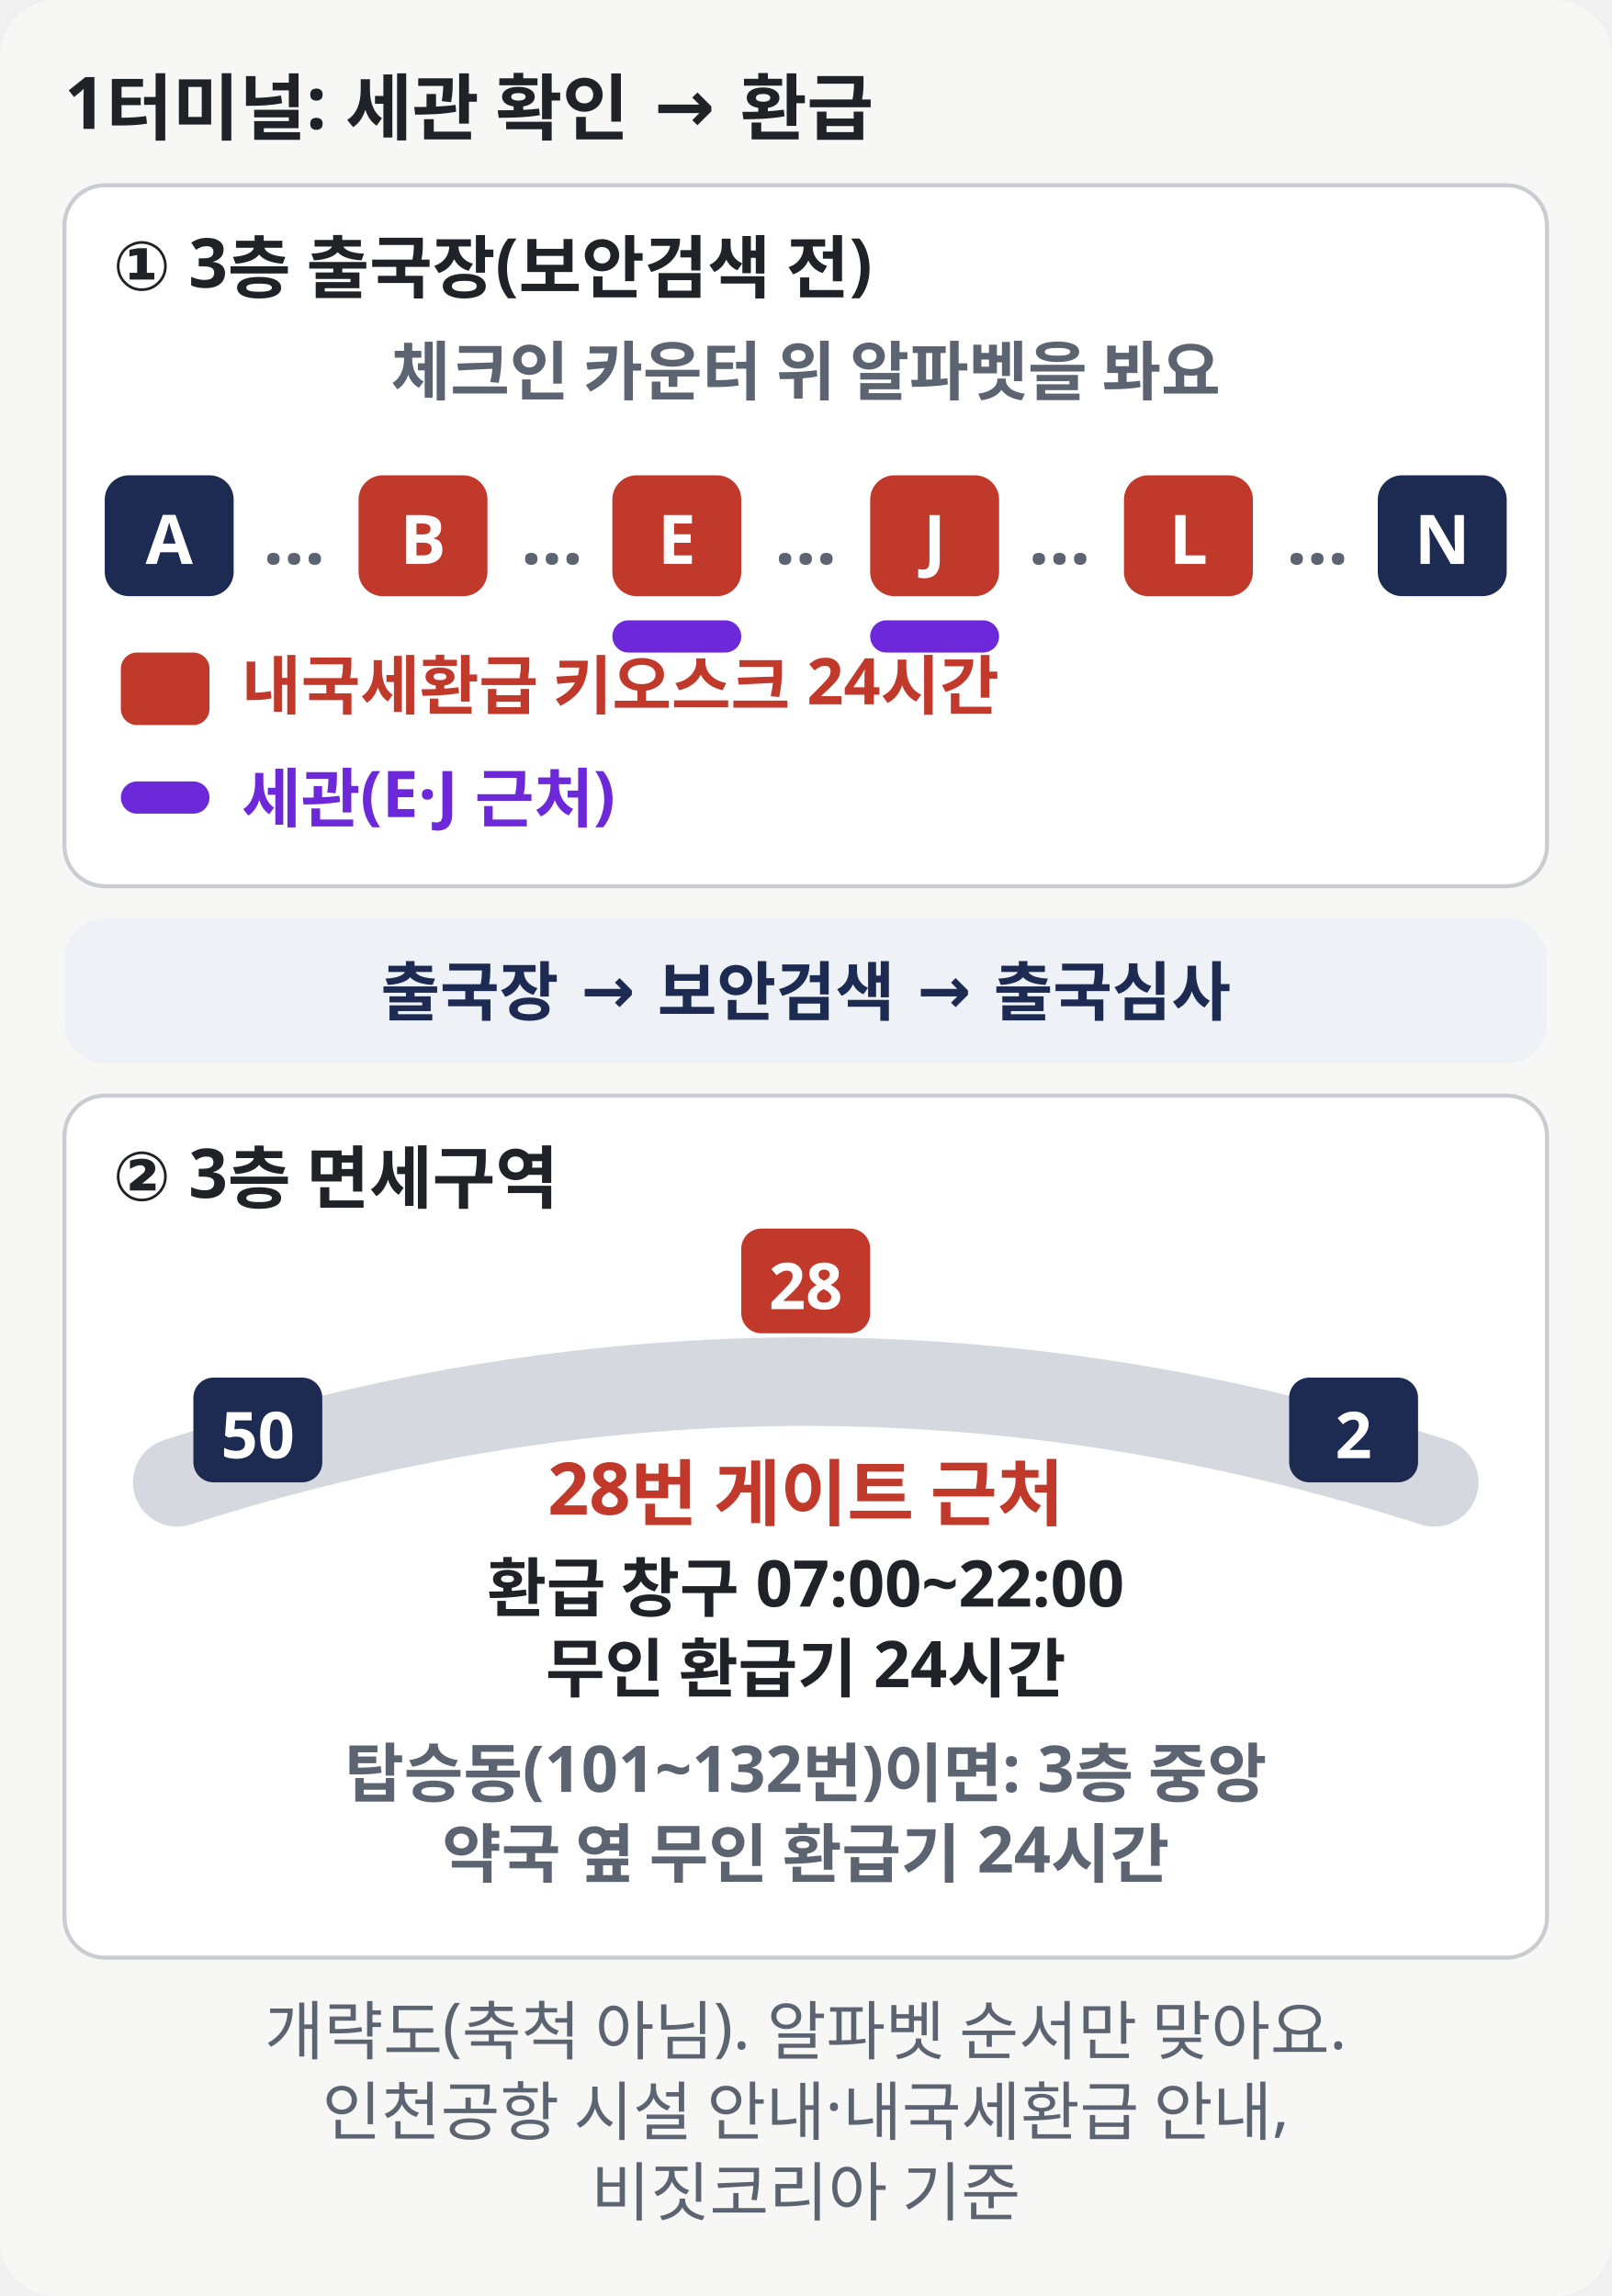
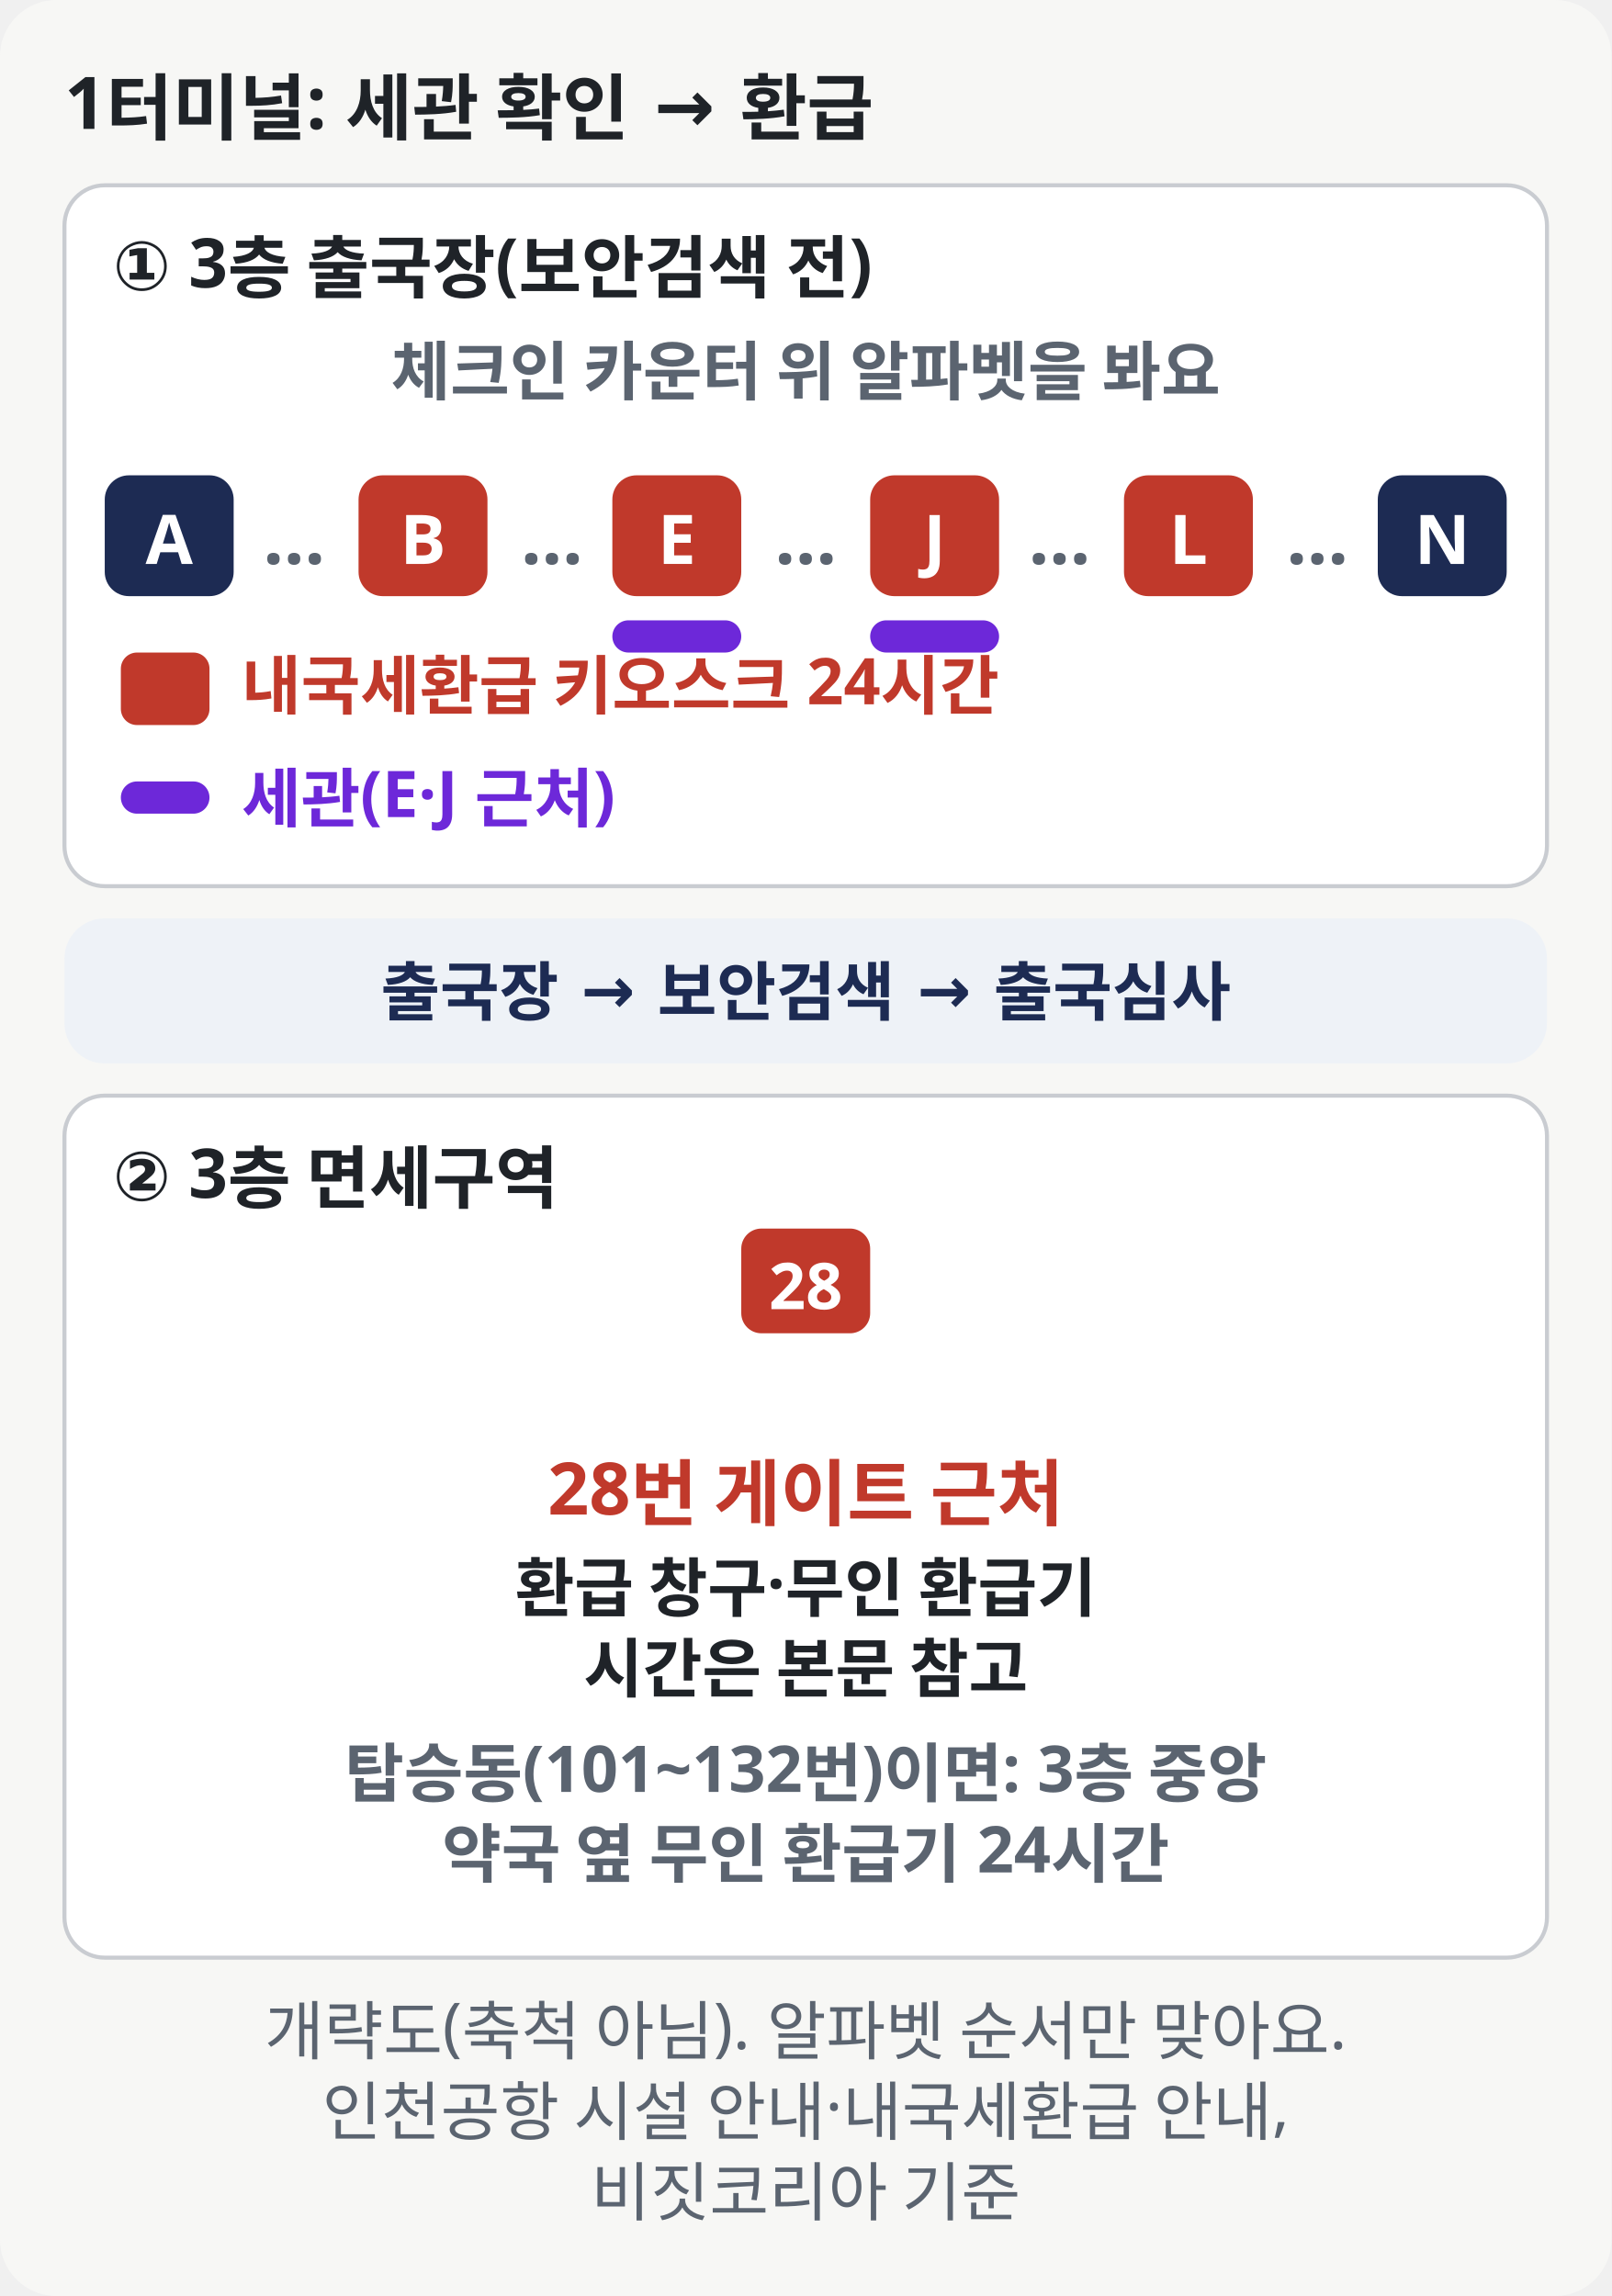
<svg xmlns="http://www.w3.org/2000/svg" viewBox="0 0 400 570" role="img" aria-label="1터미널: 세관 확인 → 환급">
  <rect width="400" height="570" rx="14" fill="#f7f7f5" />
  <text x="16" y="32" font-size="18" font-weight="700" fill="#1f2328" text-anchor="start" font-family="Pretendard,Noto Sans KR,Noto Sans JP,Noto Sans TC,system-ui,sans-serif">1터미널: 세관 확인 → 환급</text>
  <rect x="16" y="46" width="368" height="174" rx="10" fill="#fff" stroke="#c9ccd1" />
  <text x="28" y="72" font-size="17" font-weight="700" fill="#1f2328" text-anchor="start" font-family="Pretendard,Noto Sans KR,Noto Sans JP,Noto Sans TC,system-ui,sans-serif">① 3층 출국장(보안검색 전)</text>
  <text x="200" y="98" font-size="16" font-weight="600" fill="#5b6470" text-anchor="middle" font-family="Pretendard,Noto Sans KR,Noto Sans JP,Noto Sans TC,system-ui,sans-serif">체크인 카운터 위 알파벳을 봐요</text>
  <rect x="26" y="118" width="32" height="30" rx="6" fill="#1d2b53" />
  <text x="42" y="140" font-size="17" font-weight="700" fill="#fff" text-anchor="middle" font-family="Pretendard,Noto Sans KR,Noto Sans JP,Noto Sans TC,system-ui,sans-serif">A</text>
  <text x="73" y="140" font-size="18" font-weight="700" fill="#5b6470" text-anchor="middle" font-family="Pretendard,Noto Sans KR,Noto Sans JP,Noto Sans TC,system-ui,sans-serif">…</text>
  <rect x="89" y="118" width="32" height="30" rx="6" fill="#c0392b" />
  <text x="105" y="140" font-size="17" font-weight="700" fill="#fff" text-anchor="middle" font-family="Pretendard,Noto Sans KR,Noto Sans JP,Noto Sans TC,system-ui,sans-serif">B</text>
  <text x="137" y="140" font-size="18" font-weight="700" fill="#5b6470" text-anchor="middle" font-family="Pretendard,Noto Sans KR,Noto Sans JP,Noto Sans TC,system-ui,sans-serif">…</text>
  <rect x="152" y="118" width="32" height="30" rx="6" fill="#c0392b" />
  <text x="168" y="140" font-size="17" font-weight="700" fill="#fff" text-anchor="middle" font-family="Pretendard,Noto Sans KR,Noto Sans JP,Noto Sans TC,system-ui,sans-serif">E</text>
  <rect x="152" y="154" width="32" height="8" rx="4" fill="#6d28d9" />
  <text x="200" y="140" font-size="18" font-weight="700" fill="#5b6470" text-anchor="middle" font-family="Pretendard,Noto Sans KR,Noto Sans JP,Noto Sans TC,system-ui,sans-serif">…</text>
  <rect x="216" y="118" width="32" height="30" rx="6" fill="#c0392b" />
  <text x="232" y="140" font-size="17" font-weight="700" fill="#fff" text-anchor="middle" font-family="Pretendard,Noto Sans KR,Noto Sans JP,Noto Sans TC,system-ui,sans-serif">J</text>
  <rect x="216" y="154" width="32" height="8" rx="4" fill="#6d28d9" />
  <text x="263" y="140" font-size="18" font-weight="700" fill="#5b6470" text-anchor="middle" font-family="Pretendard,Noto Sans KR,Noto Sans JP,Noto Sans TC,system-ui,sans-serif">…</text>
  <rect x="279" y="118" width="32" height="30" rx="6" fill="#c0392b" />
  <text x="295" y="140" font-size="17" font-weight="700" fill="#fff" text-anchor="middle" font-family="Pretendard,Noto Sans KR,Noto Sans JP,Noto Sans TC,system-ui,sans-serif">L</text>
  <text x="327" y="140" font-size="18" font-weight="700" fill="#5b6470" text-anchor="middle" font-family="Pretendard,Noto Sans KR,Noto Sans JP,Noto Sans TC,system-ui,sans-serif">…</text>
  <rect x="342" y="118" width="32" height="30" rx="6" fill="#1d2b53" />
  <text x="358" y="140" font-size="17" font-weight="700" fill="#fff" text-anchor="middle" font-family="Pretendard,Noto Sans KR,Noto Sans JP,Noto Sans TC,system-ui,sans-serif">N</text>
  <rect x="30" y="162" width="22" height="18" rx="4" fill="#c0392b" />
  <text x="60" y="176" font-size="16" font-weight="700" fill="#c0392b" text-anchor="start" font-family="Pretendard,Noto Sans KR,Noto Sans JP,Noto Sans TC,system-ui,sans-serif">내국세환급 키오스크 24시간</text>
  <rect x="30" y="194" width="22" height="8" rx="4" fill="#6d28d9" />
  <text x="60" y="204" font-size="16" font-weight="700" fill="#6d28d9" text-anchor="start" font-family="Pretendard,Noto Sans KR,Noto Sans JP,Noto Sans TC,system-ui,sans-serif">세관(E·J 근처)</text>
  <rect x="16" y="228" width="368" height="36" rx="10" fill="#eef2f7" />
  <text x="200" y="252" font-size="16" font-weight="700" fill="#1d2b53" text-anchor="middle" font-family="Pretendard,Noto Sans KR,Noto Sans JP,Noto Sans TC,system-ui,sans-serif">출국장 → 보안검색 → 출국심사</text>
  <rect x="16" y="272" width="368" height="214" rx="10" fill="#fff" stroke="#c9ccd1" />
  <text x="28" y="298" font-size="17" font-weight="700" fill="#1f2328" text-anchor="start" font-family="Pretendard,Noto Sans KR,Noto Sans JP,Noto Sans TC,system-ui,sans-serif">② 3층 면세구역</text>
-   <path d="M44,368 Q200,318 356,368" fill="none" stroke="#d5d9df" stroke-width="22" stroke-linecap="round" />
-   <rect x="48" y="342" width="32" height="26" rx="5" fill="#1d2b53" />
-   <text x="64" y="362" font-size="16" font-weight="700" fill="#fff" text-anchor="middle" font-family="Pretendard,Noto Sans KR,Noto Sans JP,Noto Sans TC,system-ui,sans-serif">50</text>
  <rect x="184" y="305" width="32" height="26" rx="5" fill="#c0392b" />
  <text x="200" y="325" font-size="16" font-weight="700" fill="#fff" text-anchor="middle" font-family="Pretendard,Noto Sans KR,Noto Sans JP,Noto Sans TC,system-ui,sans-serif">28</text>
-   <rect x="320" y="342" width="32" height="26" rx="5" fill="#1d2b53" />
-   <text x="336" y="362" font-size="16" font-weight="700" fill="#fff" text-anchor="middle" font-family="Pretendard,Noto Sans KR,Noto Sans JP,Noto Sans TC,system-ui,sans-serif">2</text>
  <text x="200" y="376" font-size="18" font-weight="700" fill="#c0392b" text-anchor="middle" font-family="Pretendard,Noto Sans KR,Noto Sans JP,Noto Sans TC,system-ui,sans-serif">28번 게이트 근처</text>
-   <text x="200" y="400" font-size="16" font-weight="600" fill="#1f2328" text-anchor="middle" font-family="Pretendard,Noto Sans KR,Noto Sans JP,Noto Sans TC,system-ui,sans-serif">환급 창구 07:00~22:00</text>
-   <text x="200" y="420" font-size="16" font-weight="600" fill="#1f2328" text-anchor="middle" font-family="Pretendard,Noto Sans KR,Noto Sans JP,Noto Sans TC,system-ui,sans-serif">무인 환급기 24시간</text>
+   <text x="200" y="400" font-size="16" font-weight="600" fill="#1f2328" text-anchor="middle" font-family="Pretendard,Noto Sans KR,Noto Sans JP,Noto Sans TC,system-ui,sans-serif">환급 창구·무인 환급기</text>
+   <text x="200" y="420" font-size="16" font-weight="600" fill="#1f2328" text-anchor="middle" font-family="Pretendard,Noto Sans KR,Noto Sans JP,Noto Sans TC,system-ui,sans-serif">시간은 본문 참고</text>
  <text x="200" y="446" font-size="16" font-weight="600" fill="#5b6470" text-anchor="middle" font-family="Pretendard,Noto Sans KR,Noto Sans JP,Noto Sans TC,system-ui,sans-serif">탑승동(101~132번)이면: 3층 중앙</text>
  <text x="200" y="466" font-size="16" font-weight="600" fill="#5b6470" text-anchor="middle" font-family="Pretendard,Noto Sans KR,Noto Sans JP,Noto Sans TC,system-ui,sans-serif">약국 옆 무인 환급기 24시간</text>
  <text x="200" y="510" font-size="16" font-weight="500" fill="#5b6470" text-anchor="middle" font-family="Pretendard,Noto Sans KR,Noto Sans JP,Noto Sans TC,system-ui,sans-serif">개략도(축척 아님). 알파벳 순서만 맞아요.</text>
  <text x="200" y="530" font-size="16" font-weight="500" fill="#5b6470" text-anchor="middle" font-family="Pretendard,Noto Sans KR,Noto Sans JP,Noto Sans TC,system-ui,sans-serif">인천공항 시설 안내·내국세환급 안내,</text>
  <text x="200" y="550" font-size="16" font-weight="500" fill="#5b6470" text-anchor="middle" font-family="Pretendard,Noto Sans KR,Noto Sans JP,Noto Sans TC,system-ui,sans-serif">비짓코리아 기준</text>
</svg>
